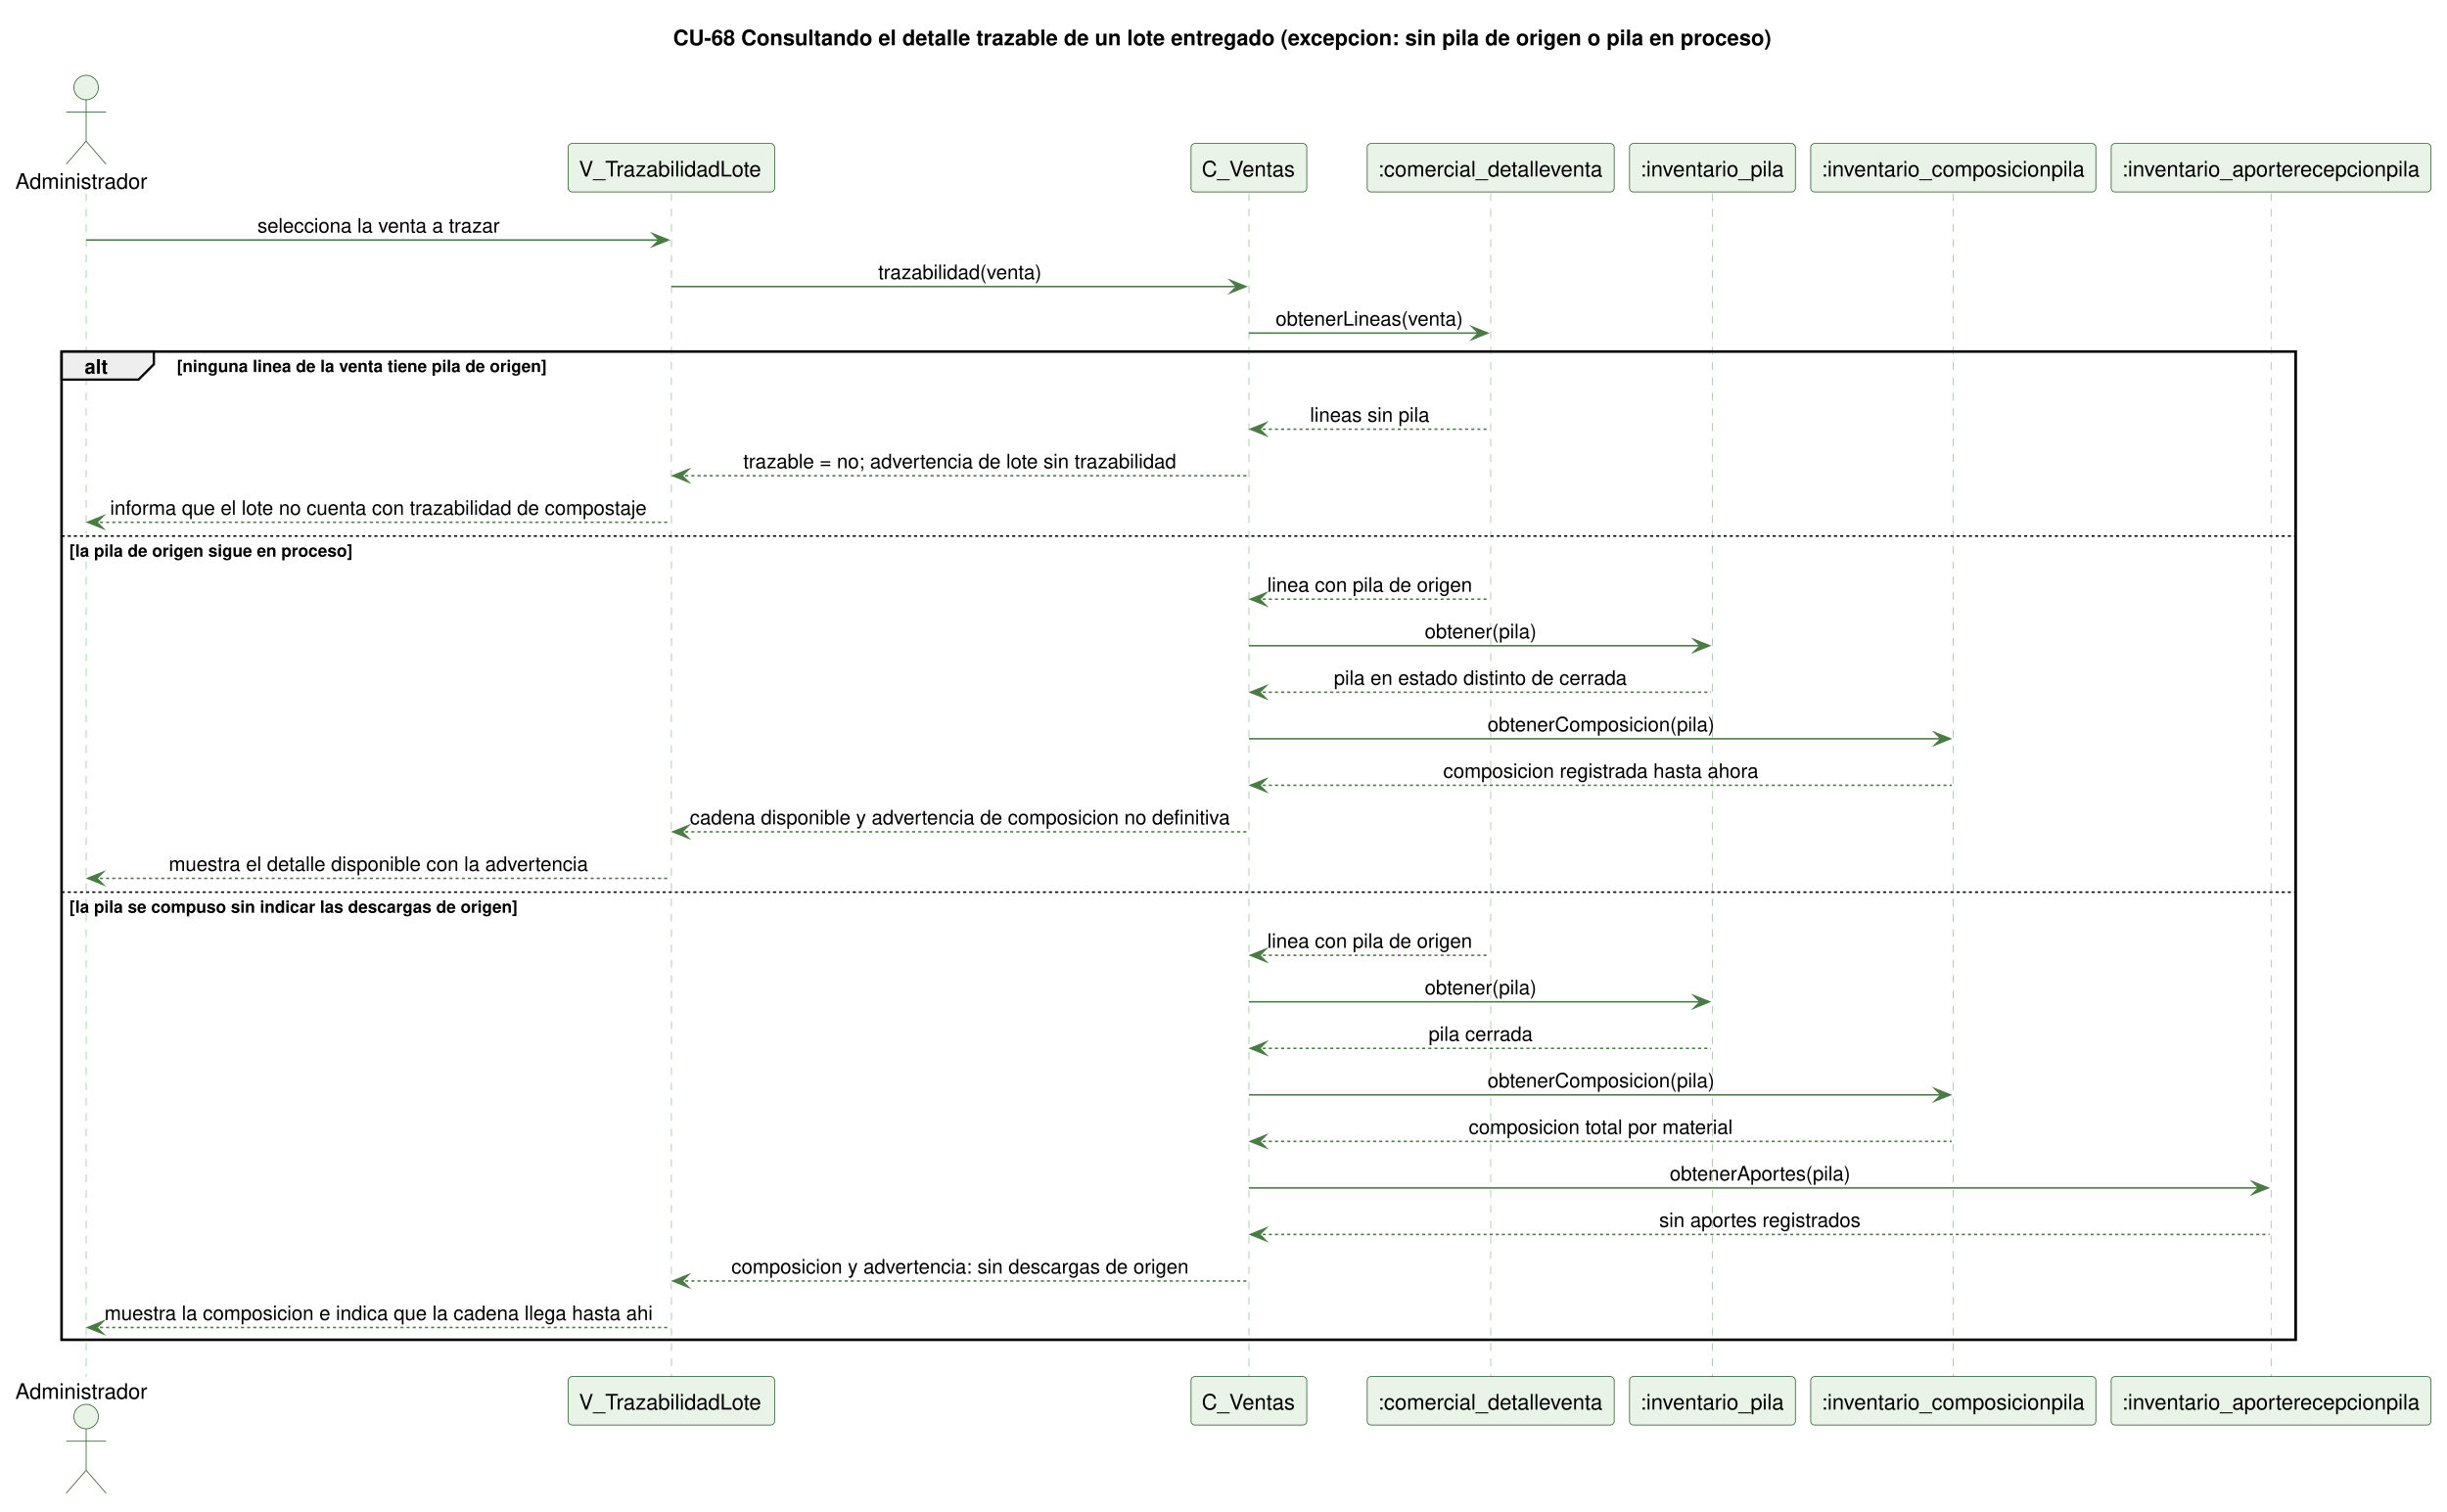
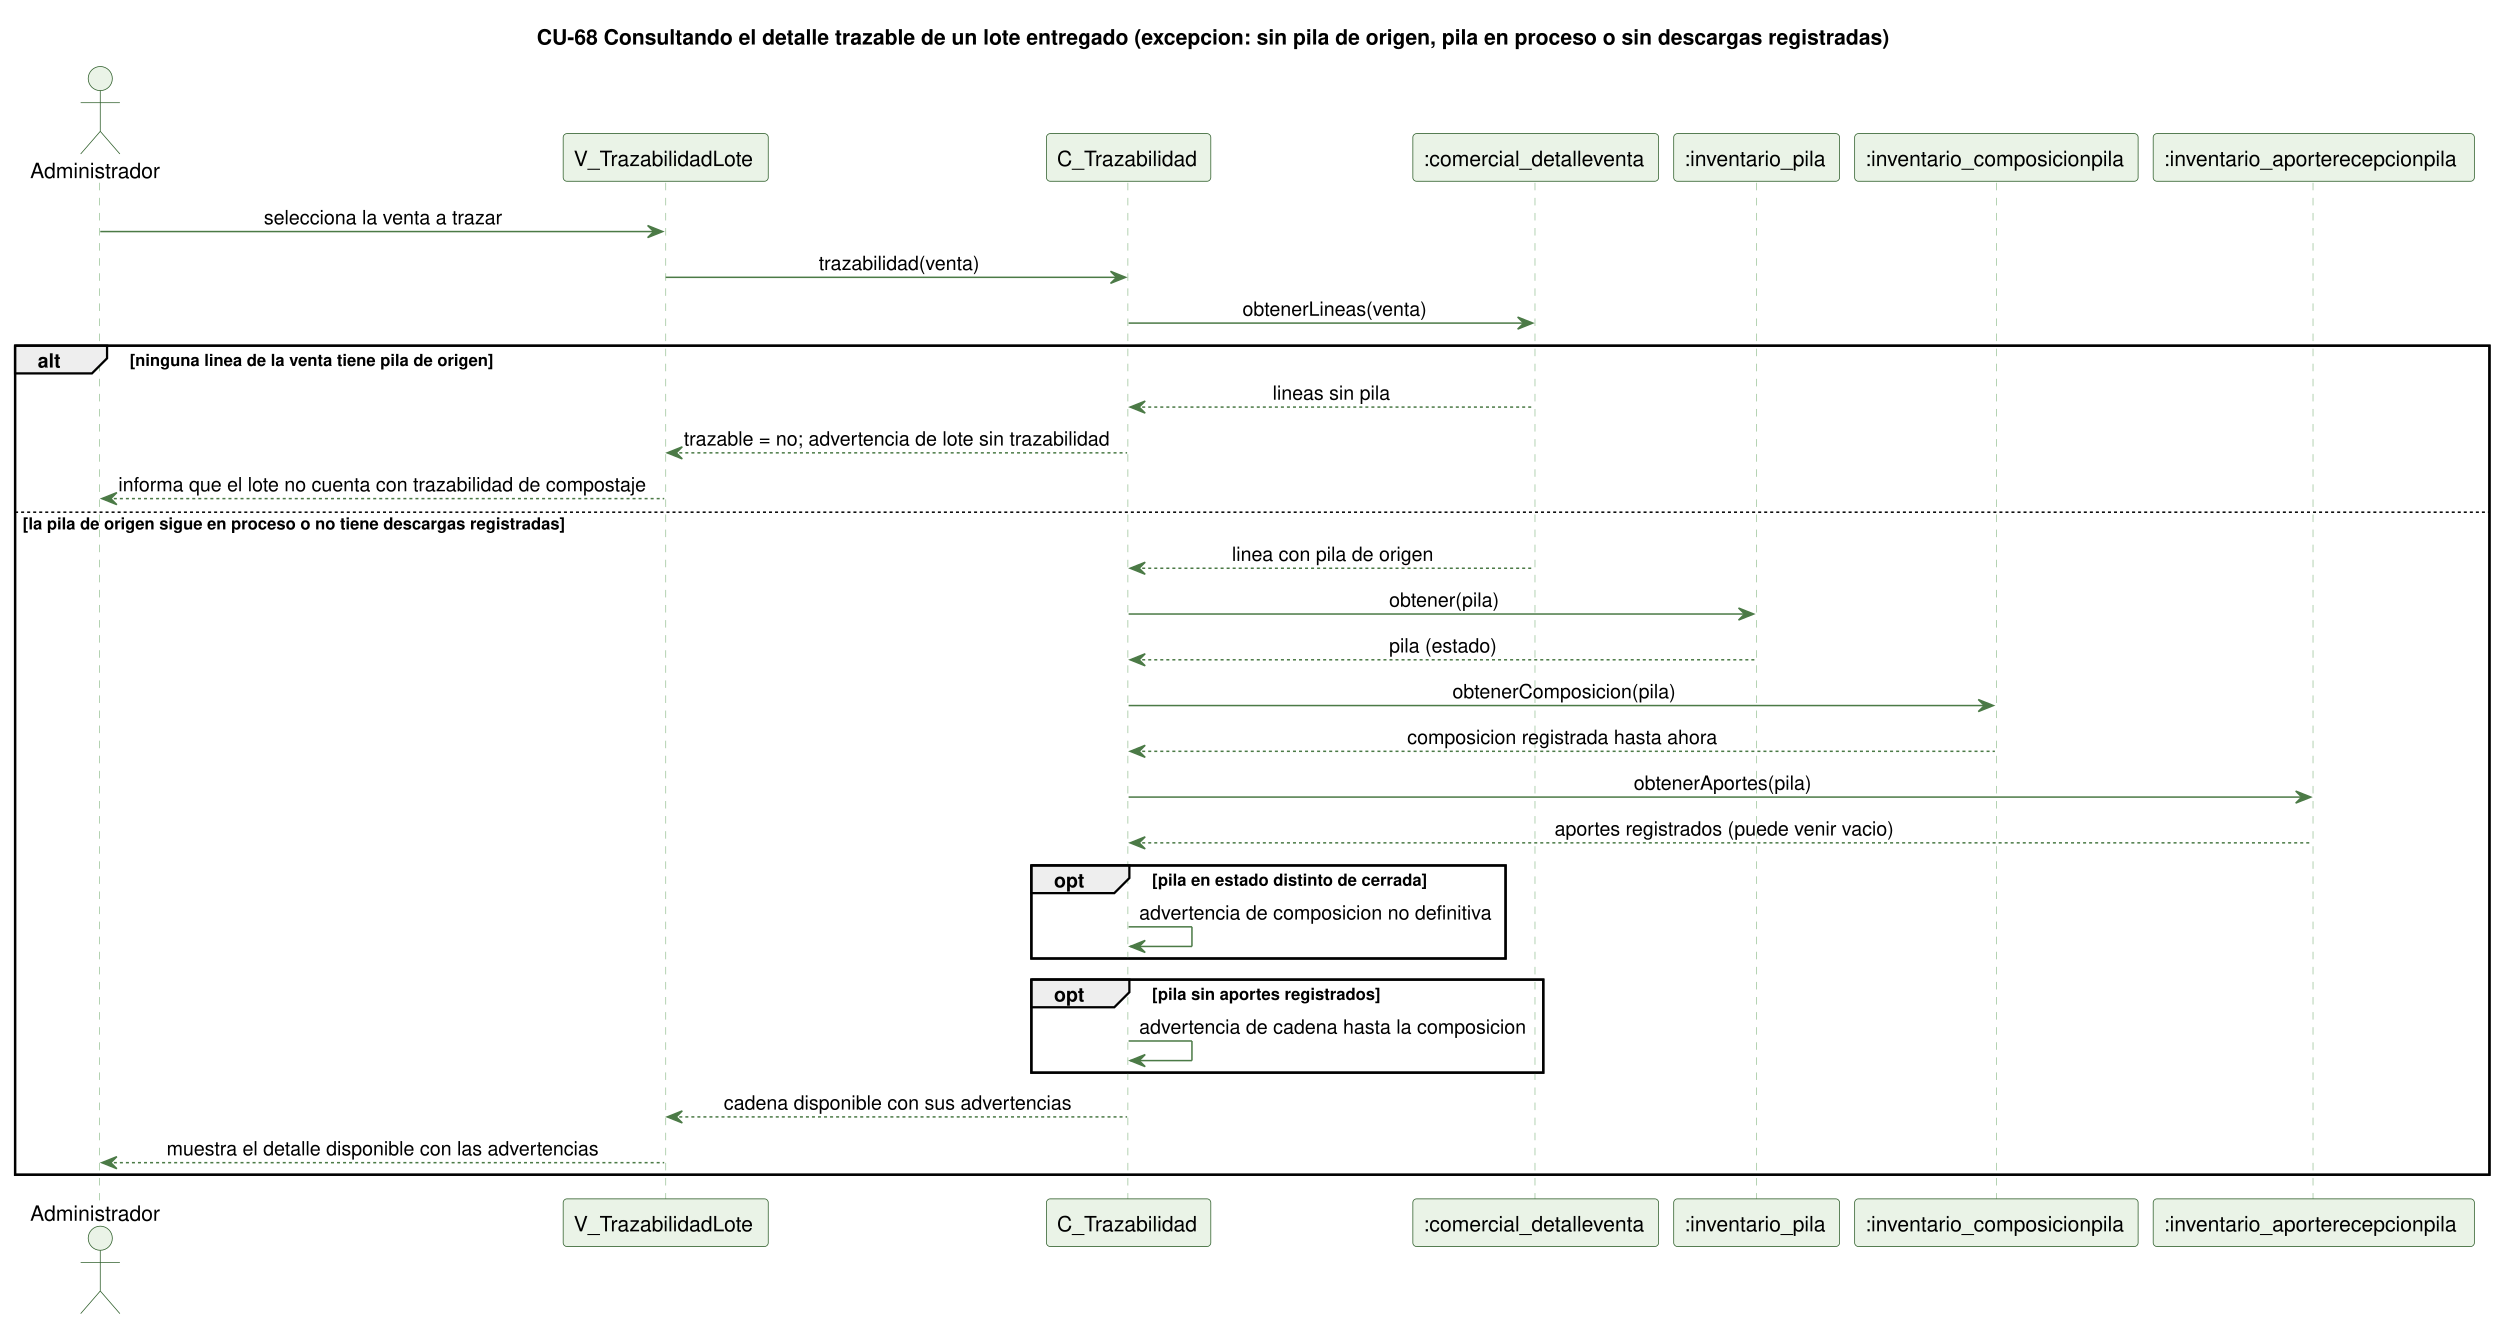
- <svg xmlns="http://www.w3.org/2000/svg" version="1.1" data-diagram-type="SEQUENCE" style="width:1596px;height:986px;background:#FFFFFF;" width="1596px" height="986px" viewBox="0 0 1596 986" zoomAndPan="magnify" preserveAspectRatio="none" contentStyleType="text/css">
+ <svg xmlns="http://www.w3.org/2000/svg" contentStyleType="text/css" height="878px" preserveAspectRatio="none" style="width:1658px;height:878px;background:#FFFFFF;" version="1.1" viewBox="0 0 1658 878" width="1658px" zoomAndPan="magnify">
  <defs />
-   <g font-family="sans-serif" lengthAdjust="spacing">
-     <g class="title" data-source-line="13">
-       <text x="439.045" y="29.533" fill="#000" font-size="14" textLength="716.461" font-weight="700" font-family="Helvetica">CU-68 Consultando el detalle trazable de un lote entregado (excepcion: sin pila de origen o pila en proceso)</text>
-     </g>
-     <rect x="40.183" y="229.273" width="1457.083" height="644.703" fill="none" style="stroke:#000;stroke-width:1.5;" />
-     <g>
-       <rect x="52.683" y="126.219" width="8" height="771.758" fill="#000" fill-opacity="0" />
-       <line x1="56.183" y1="126.219" x2="56.183" y2="897.977" style="stroke:#9CC49A;stroke-width:0.5;stroke-dasharray:5,5;" />
-     </g>
-     <g>
-       <rect x="434.405" y="126.219" width="8" height="771.758" fill="#000" fill-opacity="0" />
-       <line x1="437.905" y1="126.219" x2="437.905" y2="897.977" style="stroke:#9CC49A;stroke-width:0.5;stroke-dasharray:5,5;" />
-     </g>
-     <g>
-       <rect x="811.074" y="126.219" width="8" height="771.758" fill="#000" fill-opacity="0" />
-       <line x1="814.574" y1="126.219" x2="814.574" y2="897.977" style="stroke:#9CC49A;stroke-width:0.5;stroke-dasharray:5,5;" />
-     </g>
-     <g>
-       <rect x="968.781" y="126.219" width="8" height="771.758" fill="#000" fill-opacity="0" />
-       <line x1="972.281" y1="126.219" x2="972.281" y2="897.977" style="stroke:#9CC49A;stroke-width:0.5;stroke-dasharray:5,5;" />
-     </g>
-     <g>
-       <rect x="1113.408" y="126.219" width="8" height="771.758" fill="#000" fill-opacity="0" />
-       <line x1="1116.908" y1="126.219" x2="1116.908" y2="897.977" style="stroke:#9CC49A;stroke-width:0.5;stroke-dasharray:5,5;" />
-     </g>
-     <g>
-       <rect x="1270.487" y="126.219" width="8" height="771.758" fill="#000" fill-opacity="0" />
-       <line x1="1273.987" y1="126.219" x2="1273.987" y2="897.977" style="stroke:#9CC49A;stroke-width:0.5;stroke-dasharray:5,5;" />
-     </g>
-     <g>
-       <rect x="1477.765" y="126.219" width="8" height="771.758" fill="#000" fill-opacity="0" />
-       <line x1="1481.265" y1="126.219" x2="1481.265" y2="897.977" style="stroke:#9CC49A;stroke-width:0.5;stroke-dasharray:5,5;" />
-     </g>
-     <text x="10" y="123.143" fill="#000" font-size="14" textLength="86.365" font-family="Helvetica">Administrador</text>
-     <ellipse cx="56.183" cy="57.109" rx="8" ry="8" fill="#EAF3E7" style="stroke:#2E5E2A;stroke-width:0.5;" />
-     <path d="M56.183,65.109 L56.183,92.109 M43.183,73.109 L69.183,73.109 M56.183,92.109 L43.183,107.109 M56.183,92.109 L69.183,107.109" style="stroke:#2E5E2A;stroke-width:0.5;" fill="none" />
-     <rect x="370.588" y="93.609" width="134.634" height="31.609" fill="#EAF3E7" style="stroke:#2E5E2A;stroke-width:0.5;" rx="2.5" ry="2.5" />
-     <text x="377.588" y="115.143" fill="#000" font-size="14" textLength="120.634" font-family="Helvetica">V_TrazabilidadLote</text>
-     <rect x="776.833" y="93.609" width="75.482" height="31.609" fill="#EAF3E7" style="stroke:#2E5E2A;stroke-width:0.5;" rx="2.5" ry="2.5" />
-     <text x="783.833" y="115.143" fill="#000" font-size="14" textLength="61.482" font-family="Helvetica">C_Ventas</text>
-     <rect x="891.74" y="93.609" width="161.082" height="31.609" fill="#EAF3E7" style="stroke:#2E5E2A;stroke-width:0.5;" rx="2.5" ry="2.5" />
-     <text x="898.74" y="115.143" fill="#000" font-size="14" textLength="147.082" font-family="Helvetica">:comercial_detalleventa</text>
-     <rect x="1062.822" y="93.609" width="108.172" height="31.609" fill="#EAF3E7" style="stroke:#2E5E2A;stroke-width:0.5;" rx="2.5" ry="2.5" />
-     <text x="1069.822" y="115.143" fill="#000" font-size="14" textLength="94.172" font-family="Helvetica">:inventario_pila</text>
-     <rect x="1180.994" y="93.609" width="185.985" height="31.609" fill="#EAF3E7" style="stroke:#2E5E2A;stroke-width:0.5;" rx="2.5" ry="2.5" />
-     <text x="1187.994" y="115.143" fill="#000" font-size="14" textLength="171.985" font-family="Helvetica">:inventario_composicionpila</text>
-     <rect x="1376.979" y="93.609" width="208.571" height="31.609" fill="#EAF3E7" style="stroke:#2E5E2A;stroke-width:0.5;" rx="2.5" ry="2.5" />
-     <text x="1383.979" y="115.143" fill="#000" font-size="14" textLength="194.571" font-family="Helvetica">:inventario_aporterecepcionpila</text>
-     <text x="10" y="912.51" fill="#000" font-size="14" textLength="86.365" font-family="Helvetica">Administrador</text>
-     <ellipse cx="56.183" cy="924.086" rx="8" ry="8" fill="#EAF3E7" style="stroke:#2E5E2A;stroke-width:0.5;" />
-     <path d="M56.183,932.086 L56.183,959.086 M43.183,940.086 L69.183,940.086 M56.183,959.086 L43.183,974.086 M56.183,959.086 L69.183,974.086" style="stroke:#2E5E2A;stroke-width:0.5;" fill="none" />
-     <rect x="370.588" y="897.977" width="134.634" height="31.609" fill="#EAF3E7" style="stroke:#2E5E2A;stroke-width:0.5;" rx="2.5" ry="2.5" />
-     <text x="377.588" y="919.51" fill="#000" font-size="14" textLength="120.634" font-family="Helvetica">V_TrazabilidadLote</text>
-     <rect x="776.833" y="897.977" width="75.482" height="31.609" fill="#EAF3E7" style="stroke:#2E5E2A;stroke-width:0.5;" rx="2.5" ry="2.5" />
-     <text x="783.833" y="919.51" fill="#000" font-size="14" textLength="61.482" font-family="Helvetica">C_Ventas</text>
-     <rect x="891.74" y="897.977" width="161.082" height="31.609" fill="#EAF3E7" style="stroke:#2E5E2A;stroke-width:0.5;" rx="2.5" ry="2.5" />
-     <text x="898.74" y="919.51" fill="#000" font-size="14" textLength="147.082" font-family="Helvetica">:comercial_detalleventa</text>
-     <rect x="1062.822" y="897.977" width="108.172" height="31.609" fill="#EAF3E7" style="stroke:#2E5E2A;stroke-width:0.5;" rx="2.5" ry="2.5" />
-     <text x="1069.822" y="919.51" fill="#000" font-size="14" textLength="94.172" font-family="Helvetica">:inventario_pila</text>
-     <rect x="1180.994" y="897.977" width="185.985" height="31.609" fill="#EAF3E7" style="stroke:#2E5E2A;stroke-width:0.5;" rx="2.5" ry="2.5" />
-     <text x="1187.994" y="919.51" fill="#000" font-size="14" textLength="171.985" font-family="Helvetica">:inventario_composicionpila</text>
-     <rect x="1376.979" y="897.977" width="208.571" height="31.609" fill="#EAF3E7" style="stroke:#2E5E2A;stroke-width:0.5;" rx="2.5" ry="2.5" />
-     <text x="1383.979" y="919.51" fill="#000" font-size="14" textLength="194.571" font-family="Helvetica">:inventario_aporterecepcionpila</text>
-     <polygon points="425.905,152.57,435.905,156.57,425.905,160.57,429.905,156.57" fill="#4B7A46" style="stroke:#4B7A46;stroke-width:1;stroke-linejoin:miter;stroke-miterlimit:10;" />
-     <line x1="56.183" y1="156.57" x2="431.905" y2="156.57" style="stroke:#4B7A46;stroke-width:1;" />
-     <text x="167.917" y="151.714" fill="#000" font-size="13" textLength="158.253" font-family="Helvetica">selecciona la venta a trazar</text>
-     <polygon points="802.574,182.922,812.574,186.922,802.574,190.922,806.574,186.922" fill="#4B7A46" style="stroke:#4B7A46;stroke-width:1;stroke-linejoin:miter;stroke-miterlimit:10;" />
-     <line x1="437.905" y1="186.922" x2="808.574" y2="186.922" style="stroke:#4B7A46;stroke-width:1;" />
-     <text x="572.767" y="182.065" fill="#000" font-size="13" textLength="106.945" font-family="Helvetica">trazabilidad(venta)</text>
-     <polygon points="960.281,213.273,970.281,217.273,960.281,221.273,964.281,217.273" fill="#4B7A46" style="stroke:#4B7A46;stroke-width:1;stroke-linejoin:miter;stroke-miterlimit:10;" />
-     <line x1="814.574" y1="217.273" x2="966.281" y2="217.273" style="stroke:#4B7A46;stroke-width:1;" />
-     <text x="831.998" y="212.417" fill="#000" font-size="13" textLength="122.859" font-family="Helvetica">obtenerLineas(venta)</text>
-     <path d="M40.183,229.273 L100.354,229.273 L100.354,237.625 L90.354,247.625 L40.183,247.625 L40.183,229.273" style="stroke:#000;stroke-width:1.5;" fill="#EEE" />
-     <rect x="40.183" y="229.273" width="1457.083" height="644.703" fill="none" style="stroke:#000;stroke-width:1.5;" />
-     <text x="55.183" y="243.769" fill="#000" font-size="13" textLength="15.171" font-weight="700" font-family="Helvetica">alt</text>
-     <text x="115.354" y="242.692" fill="#000" font-size="11" textLength="241.431" font-weight="700" font-family="Helvetica">[ninguna linea de la venta tiene pila de origen]</text>
-     <polygon points="825.574,275.977,815.574,279.977,825.574,283.977,821.574,279.977" fill="#4B7A46" style="stroke:#4B7A46;stroke-width:1;stroke-linejoin:miter;stroke-miterlimit:10;" />
-     <line x1="819.574" y1="279.977" x2="971.281" y2="279.977" style="stroke:#4B7A46;stroke-width:1;stroke-dasharray:2,2;" />
-     <text x="854.406" y="275.12" fill="#000" font-size="13" textLength="78.044" font-family="Helvetica">lineas sin pila</text>
-     <polygon points="448.905,306.328,438.905,310.328,448.905,314.328,444.905,310.328" fill="#4B7A46" style="stroke:#4B7A46;stroke-width:1;stroke-linejoin:miter;stroke-miterlimit:10;" />
-     <line x1="442.905" y1="310.328" x2="813.574" y2="310.328" style="stroke:#4B7A46;stroke-width:1;stroke-dasharray:2,2;" />
-     <text x="484.776" y="305.472" fill="#000" font-size="13" textLength="282.928" font-family="Helvetica">trazable = no; advertencia de lote sin trazabilidad</text>
-     <polygon points="67.183,336.68,57.183,340.68,67.183,344.68,63.183,340.68" fill="#4B7A46" style="stroke:#4B7A46;stroke-width:1;stroke-linejoin:miter;stroke-miterlimit:10;" />
-     <line x1="61.183" y1="340.68" x2="436.905" y2="340.68" style="stroke:#4B7A46;stroke-width:1;stroke-dasharray:2,2;" />
-     <text x="71.794" y="335.823" fill="#000" font-size="13" textLength="350.499" font-family="Helvetica">informa que el lote no cuenta con trazabilidad de compostaje</text>
-     <line x1="40.183" y1="349.68" x2="1497.265" y2="349.68" style="stroke:#000;stroke-width:1;stroke-dasharray:2,2;" />
-     <text x="45.183" y="363.099" fill="#000" font-size="11" textLength="184.594" font-weight="700" font-family="Helvetica">[la pila de origen sigue en proceso]</text>
-     <polygon points="825.574,386.867,815.574,390.867,825.574,394.867,821.574,390.867" fill="#4B7A46" style="stroke:#4B7A46;stroke-width:1;stroke-linejoin:miter;stroke-miterlimit:10;" />
-     <line x1="819.574" y1="390.867" x2="971.281" y2="390.867" style="stroke:#4B7A46;stroke-width:1;stroke-dasharray:2,2;" />
-     <text x="826.574" y="386.011" fill="#000" font-size="13" textLength="133.707" font-family="Helvetica">linea con pila de origen</text>
-     <polygon points="1104.908,417.219,1114.908,421.219,1104.908,425.219,1108.908,421.219" fill="#4B7A46" style="stroke:#4B7A46;stroke-width:1;stroke-linejoin:miter;stroke-miterlimit:10;" />
-     <line x1="814.574" y1="421.219" x2="1110.908" y2="421.219" style="stroke:#4B7A46;stroke-width:1;" />
-     <text x="929.249" y="416.362" fill="#000" font-size="13" textLength="72.985" font-family="Helvetica">obtener(pila)</text>
-     <polygon points="825.574,447.57,815.574,451.57,825.574,455.57,821.574,451.57" fill="#4B7A46" style="stroke:#4B7A46;stroke-width:1;stroke-linejoin:miter;stroke-miterlimit:10;" />
-     <line x1="819.574" y1="451.57" x2="1115.908" y2="451.57" style="stroke:#4B7A46;stroke-width:1;stroke-dasharray:2,2;" />
-     <text x="869.984" y="446.714" fill="#000" font-size="13" textLength="191.515" font-family="Helvetica">pila en estado distinto de cerrada</text>
-     <polygon points="1261.987,477.922,1271.987,481.922,1261.987,485.922,1265.987,481.922" fill="#4B7A46" style="stroke:#4B7A46;stroke-width:1;stroke-linejoin:miter;stroke-miterlimit:10;" />
-     <line x1="814.574" y1="481.922" x2="1267.987" y2="481.922" style="stroke:#4B7A46;stroke-width:1;" />
-     <text x="970.216" y="477.065" fill="#000" font-size="13" textLength="148.129" font-family="Helvetica">obtenerComposicion(pila)</text>
-     <polygon points="825.574,508.273,815.574,512.273,825.574,516.273,821.574,512.273" fill="#4B7A46" style="stroke:#4B7A46;stroke-width:1;stroke-linejoin:miter;stroke-miterlimit:10;" />
-     <line x1="819.574" y1="512.273" x2="1272.987" y2="512.273" style="stroke:#4B7A46;stroke-width:1;stroke-dasharray:2,2;" />
-     <text x="941.306" y="507.417" fill="#000" font-size="13" textLength="205.95" font-family="Helvetica">composicion registrada hasta ahora</text>
-     <polygon points="448.905,538.625,438.905,542.625,448.905,546.625,444.905,542.625" fill="#4B7A46" style="stroke:#4B7A46;stroke-width:1;stroke-linejoin:miter;stroke-miterlimit:10;" />
-     <line x1="442.905" y1="542.625" x2="813.574" y2="542.625" style="stroke:#4B7A46;stroke-width:1;stroke-dasharray:2,2;" />
-     <text x="449.905" y="537.769" fill="#000" font-size="13" textLength="352.669" font-family="Helvetica">cadena disponible y advertencia de composicion no definitiva</text>
-     <polygon points="67.183,568.977,57.183,572.977,67.183,576.977,63.183,572.977" fill="#4B7A46" style="stroke:#4B7A46;stroke-width:1;stroke-linejoin:miter;stroke-miterlimit:10;" />
-     <line x1="61.183" y1="572.977" x2="436.905" y2="572.977" style="stroke:#4B7A46;stroke-width:1;stroke-dasharray:2,2;" />
-     <text x="110.099" y="568.12" fill="#000" font-size="13" textLength="273.889" font-family="Helvetica">muestra el detalle disponible con la advertencia</text>
-     <line x1="40.183" y1="581.977" x2="1497.265" y2="581.977" style="stroke:#000;stroke-width:1;stroke-dasharray:2,2;" />
-     <text x="45.183" y="595.396" fill="#000" font-size="11" textLength="292.209" font-weight="700" font-family="Helvetica">[la pila se compuso sin indicar las descargas de origen]</text>
-     <polygon points="825.574,619.164,815.574,623.164,825.574,627.164,821.574,623.164" fill="#4B7A46" style="stroke:#4B7A46;stroke-width:1;stroke-linejoin:miter;stroke-miterlimit:10;" />
-     <line x1="819.574" y1="623.164" x2="971.281" y2="623.164" style="stroke:#4B7A46;stroke-width:1;stroke-dasharray:2,2;" />
-     <text x="826.574" y="618.308" fill="#000" font-size="13" textLength="133.707" font-family="Helvetica">linea con pila de origen</text>
-     <polygon points="1104.908,649.516,1114.908,653.516,1104.908,657.516,1108.908,653.516" fill="#4B7A46" style="stroke:#4B7A46;stroke-width:1;stroke-linejoin:miter;stroke-miterlimit:10;" />
-     <line x1="814.574" y1="653.516" x2="1110.908" y2="653.516" style="stroke:#4B7A46;stroke-width:1;" />
-     <text x="929.249" y="648.659" fill="#000" font-size="13" textLength="72.985" font-family="Helvetica">obtener(pila)</text>
-     <polygon points="825.574,679.867,815.574,683.867,825.574,687.867,821.574,683.867" fill="#4B7A46" style="stroke:#4B7A46;stroke-width:1;stroke-linejoin:miter;stroke-miterlimit:10;" />
-     <line x1="819.574" y1="683.867" x2="1115.908" y2="683.867" style="stroke:#4B7A46;stroke-width:1;stroke-dasharray:2,2;" />
-     <text x="931.778" y="679.011" fill="#000" font-size="13" textLength="67.926" font-family="Helvetica">pila cerrada</text>
-     <polygon points="1261.987,710.219,1271.987,714.219,1261.987,718.219,1265.987,714.219" fill="#4B7A46" style="stroke:#4B7A46;stroke-width:1;stroke-linejoin:miter;stroke-miterlimit:10;" />
-     <line x1="814.574" y1="714.219" x2="1267.987" y2="714.219" style="stroke:#4B7A46;stroke-width:1;" />
-     <text x="970.216" y="709.362" fill="#000" font-size="13" textLength="148.129" font-family="Helvetica">obtenerComposicion(pila)</text>
-     <polygon points="825.574,740.57,815.574,744.57,825.574,748.57,821.574,744.57" fill="#4B7A46" style="stroke:#4B7A46;stroke-width:1;stroke-linejoin:miter;stroke-miterlimit:10;" />
-     <line x1="819.574" y1="744.57" x2="1272.987" y2="744.57" style="stroke:#4B7A46;stroke-width:1;stroke-dasharray:2,2;" />
-     <text x="957.937" y="739.714" fill="#000" font-size="13" textLength="172.688" font-family="Helvetica">composicion total por material</text>
-     <polygon points="1469.265,770.922,1479.265,774.922,1469.265,778.922,1473.265,774.922" fill="#4B7A46" style="stroke:#4B7A46;stroke-width:1;stroke-linejoin:miter;stroke-miterlimit:10;" />
-     <line x1="814.574" y1="774.922" x2="1475.265" y2="774.922" style="stroke:#4B7A46;stroke-width:1;" />
-     <text x="1089.026" y="770.065" fill="#000" font-size="13" textLength="117.787" font-family="Helvetica">obtenerAportes(pila)</text>
-     <polygon points="825.574,801.273,815.574,805.273,825.574,809.273,821.574,805.273" fill="#4B7A46" style="stroke:#4B7A46;stroke-width:1;stroke-linejoin:miter;stroke-miterlimit:10;" />
-     <line x1="819.574" y1="805.273" x2="1480.265" y2="805.273" style="stroke:#4B7A46;stroke-width:1;stroke-dasharray:2,2;" />
-     <text x="1082.164" y="800.417" fill="#000" font-size="13" textLength="131.511" font-family="Helvetica">sin aportes registrados</text>
-     <polygon points="448.905,831.625,438.905,835.625,448.905,839.625,444.905,835.625" fill="#4B7A46" style="stroke:#4B7A46;stroke-width:1;stroke-linejoin:miter;stroke-miterlimit:10;" />
-     <line x1="442.905" y1="835.625" x2="813.574" y2="835.625" style="stroke:#4B7A46;stroke-width:1;stroke-dasharray:2,2;" />
-     <text x="477.019" y="830.769" fill="#000" font-size="13" textLength="298.441" font-family="Helvetica">composicion y advertencia: sin descargas de origen</text>
-     <polygon points="67.183,861.977,57.183,865.977,67.183,869.977,63.183,865.977" fill="#4B7A46" style="stroke:#4B7A46;stroke-width:1;stroke-linejoin:miter;stroke-miterlimit:10;" />
-     <line x1="61.183" y1="865.977" x2="436.905" y2="865.977" style="stroke:#4B7A46;stroke-width:1;stroke-dasharray:2,2;" />
-     <text x="68.183" y="861.12" fill="#000" font-size="13" textLength="357.722" font-family="Helvetica">muestra la composicion e indica que la cadena llega hasta ahi</text>
+   <g>
+     <text fill="#000000" font-family="Helvetica" font-size="14" font-weight="bold" lengthAdjust="spacing" textLength="948" x="356" y="29.533">CU-68 Consultando el detalle trazable de un lote entregado (excepcion: sin pila de origen, pila en proceso o sin descargas registradas)</text>
+     <rect fill="none" height="549.812" style="stroke:#000000;stroke-width:1.5;" width="1641" x="10" y="229.273" />
+     <rect fill="none" height="61.703" style="stroke:#000000;stroke-width:1.5;" width="314.5" x="684" y="573.977" />
+     <rect fill="none" height="61.703" style="stroke:#000000;stroke-width:1.5;" width="339.5" x="684" y="649.68" />
+     <line style="stroke:#9CC49A;stroke-width:0.5;stroke-dasharray:5.0,5.0;" x1="66" x2="66" y1="121.219" y2="796.086" />
+     <line style="stroke:#9CC49A;stroke-width:0.5;stroke-dasharray:5.0,5.0;" x1="441.5" x2="441.5" y1="121.219" y2="796.086" />
+     <line style="stroke:#9CC49A;stroke-width:0.5;stroke-dasharray:5.0,5.0;" x1="748" x2="748" y1="121.219" y2="796.086" />
+     <line style="stroke:#9CC49A;stroke-width:0.5;stroke-dasharray:5.0,5.0;" x1="1018" x2="1018" y1="121.219" y2="796.086" />
+     <line style="stroke:#9CC49A;stroke-width:0.5;stroke-dasharray:5.0,5.0;" x1="1165" x2="1165" y1="121.219" y2="796.086" />
+     <line style="stroke:#9CC49A;stroke-width:0.5;stroke-dasharray:5.0,5.0;" x1="1324" x2="1324" y1="121.219" y2="796.086" />
+     <line style="stroke:#9CC49A;stroke-width:0.5;stroke-dasharray:5.0,5.0;" x1="1534" x2="1534" y1="121.219" y2="796.086" />
+     <text fill="#000000" font-family="Helvetica" font-size="14" lengthAdjust="spacing" textLength="87" x="20" y="118.143">Administrador</text>
+     <ellipse cx="66.5" cy="52.109" fill="#EAF3E7" rx="8" ry="8" style="stroke:#2E5E2A;stroke-width:0.5;" />
+     <path d="M66.5,60.109 L66.5,87.109 M53.5,68.109 L79.5,68.109 M66.5,87.109 L53.5,102.109 M66.5,87.109 L79.5,102.109 " fill="none" style="stroke:#2E5E2A;stroke-width:0.5;" />
+     <text fill="#000000" font-family="Helvetica" font-size="14" lengthAdjust="spacing" textLength="87" x="20" y="809.619">Administrador</text>
+     <ellipse cx="66.5" cy="821.195" fill="#EAF3E7" rx="8" ry="8" style="stroke:#2E5E2A;stroke-width:0.5;" />
+     <path d="M66.5,829.195 L66.5,856.195 M53.5,837.195 L79.5,837.195 M66.5,856.195 L53.5,871.195 M66.5,856.195 L79.5,871.195 " fill="none" style="stroke:#2E5E2A;stroke-width:0.5;" />
+     <rect fill="#EAF3E7" height="31.609" rx="2.5" ry="2.5" style="stroke:#2E5E2A;stroke-width:0.5;" width="136" x="373.5" y="88.609" />
+     <text fill="#000000" font-family="Helvetica" font-size="14" lengthAdjust="spacing" textLength="122" x="380.5" y="110.143">V_TrazabilidadLote</text>
+     <rect fill="#EAF3E7" height="31.609" rx="2.5" ry="2.5" style="stroke:#2E5E2A;stroke-width:0.5;" width="136" x="373.5" y="795.086" />
+     <text fill="#000000" font-family="Helvetica" font-size="14" lengthAdjust="spacing" textLength="122" x="380.5" y="816.619">V_TrazabilidadLote</text>
+     <rect fill="#EAF3E7" height="31.609" rx="2.5" ry="2.5" style="stroke:#2E5E2A;stroke-width:0.5;" width="109" x="694" y="88.609" />
+     <text fill="#000000" font-family="Helvetica" font-size="14" lengthAdjust="spacing" textLength="95" x="701" y="110.143">C_Trazabilidad</text>
+     <rect fill="#EAF3E7" height="31.609" rx="2.5" ry="2.5" style="stroke:#2E5E2A;stroke-width:0.5;" width="109" x="694" y="795.086" />
+     <text fill="#000000" font-family="Helvetica" font-size="14" lengthAdjust="spacing" textLength="95" x="701" y="816.619">C_Trazabilidad</text>
+     <rect fill="#EAF3E7" height="31.609" rx="2.5" ry="2.5" style="stroke:#2E5E2A;stroke-width:0.5;" width="163" x="937" y="88.609" />
+     <text fill="#000000" font-family="Helvetica" font-size="14" lengthAdjust="spacing" textLength="149" x="944" y="110.143">:comercial_detalleventa</text>
+     <rect fill="#EAF3E7" height="31.609" rx="2.5" ry="2.5" style="stroke:#2E5E2A;stroke-width:0.5;" width="163" x="937" y="795.086" />
+     <text fill="#000000" font-family="Helvetica" font-size="14" lengthAdjust="spacing" textLength="149" x="944" y="816.619">:comercial_detalleventa</text>
+     <rect fill="#EAF3E7" height="31.609" rx="2.5" ry="2.5" style="stroke:#2E5E2A;stroke-width:0.5;" width="110" x="1110" y="88.609" />
+     <text fill="#000000" font-family="Helvetica" font-size="14" lengthAdjust="spacing" textLength="96" x="1117" y="110.143">:inventario_pila</text>
+     <rect fill="#EAF3E7" height="31.609" rx="2.5" ry="2.5" style="stroke:#2E5E2A;stroke-width:0.5;" width="110" x="1110" y="795.086" />
+     <text fill="#000000" font-family="Helvetica" font-size="14" lengthAdjust="spacing" textLength="96" x="1117" y="816.619">:inventario_pila</text>
+     <rect fill="#EAF3E7" height="31.609" rx="2.5" ry="2.5" style="stroke:#2E5E2A;stroke-width:0.5;" width="188" x="1230" y="88.609" />
+     <text fill="#000000" font-family="Helvetica" font-size="14" lengthAdjust="spacing" textLength="174" x="1237" y="110.143">:inventario_composicionpila</text>
+     <rect fill="#EAF3E7" height="31.609" rx="2.5" ry="2.5" style="stroke:#2E5E2A;stroke-width:0.5;" width="188" x="1230" y="795.086" />
+     <text fill="#000000" font-family="Helvetica" font-size="14" lengthAdjust="spacing" textLength="174" x="1237" y="816.619">:inventario_composicionpila</text>
+     <rect fill="#EAF3E7" height="31.609" rx="2.5" ry="2.5" style="stroke:#2E5E2A;stroke-width:0.5;" width="213" x="1428" y="88.609" />
+     <text fill="#000000" font-family="Helvetica" font-size="14" lengthAdjust="spacing" textLength="199" x="1435" y="110.143">:inventario_aporterecepcionpila</text>
+     <rect fill="#EAF3E7" height="31.609" rx="2.5" ry="2.5" style="stroke:#2E5E2A;stroke-width:0.5;" width="213" x="1428" y="795.086" />
+     <text fill="#000000" font-family="Helvetica" font-size="14" lengthAdjust="spacing" textLength="199" x="1435" y="816.619">:inventario_aporterecepcionpila</text>
+     <polygon fill="#4B7A46" points="429.5,149.57,439.5,153.57,429.5,157.57,433.5,153.57" style="stroke:#4B7A46;stroke-width:1.0;" />
+     <line style="stroke:#4B7A46;stroke-width:1.0;" x1="66.5" x2="435.5" y1="153.57" y2="153.57" />
+     <text fill="#000000" font-family="Helvetica" font-size="13" lengthAdjust="spacing" textLength="158" x="175" y="148.714">selecciona la venta a trazar</text>
+     <polygon fill="#4B7A46" points="736.5,179.922,746.5,183.922,736.5,187.922,740.5,183.922" style="stroke:#4B7A46;stroke-width:1.0;" />
+     <line style="stroke:#4B7A46;stroke-width:1.0;" x1="441.5" x2="742.5" y1="183.922" y2="183.922" />
+     <text fill="#000000" font-family="Helvetica" font-size="13" lengthAdjust="spacing" textLength="104" x="543" y="179.065">trazabilidad(venta)</text>
+     <polygon fill="#4B7A46" points="1006.5,210.273,1016.5,214.273,1006.5,218.273,1010.5,214.273" style="stroke:#4B7A46;stroke-width:1.0;" />
+     <line style="stroke:#4B7A46;stroke-width:1.0;" x1="748.5" x2="1012.5" y1="214.273" y2="214.273" />
+     <text fill="#000000" font-family="Helvetica" font-size="13" lengthAdjust="spacing" textLength="119" x="824" y="209.417">obtenerLineas(venta)</text>
+     <path d="M10,229.273 L71,229.273 L71,237.625 L61,247.625 L10,247.625 L10,229.273 " fill="#EEEEEE" style="stroke:#000000;stroke-width:1.5;" />
+     <rect fill="none" height="549.812" style="stroke:#000000;stroke-width:1.5;" width="1641" x="10" y="229.273" />
+     <text fill="#000000" font-family="Helvetica" font-size="13" font-weight="bold" lengthAdjust="spacing" textLength="16" x="25" y="243.769">alt</text>
+     <text fill="#000000" font-family="Helvetica" font-size="11" font-weight="bold" lengthAdjust="spacing" textLength="252" x="86" y="242.692">[ninguna linea de la venta tiene pila de origen]</text>
+     <polygon fill="#4B7A46" points="759.5,265.977,749.5,269.977,759.5,273.977,755.5,269.977" style="stroke:#4B7A46;stroke-width:1.0;" />
+     <line style="stroke:#4B7A46;stroke-width:1.0;stroke-dasharray:2.0,2.0;" x1="753.5" x2="1017.5" y1="269.977" y2="269.977" />
+     <text fill="#000000" font-family="Helvetica" font-size="13" lengthAdjust="spacing" textLength="79" x="844" y="265.12">lineas sin pila</text>
+     <polygon fill="#4B7A46" points="452.5,296.328,442.5,300.328,452.5,304.328,448.5,300.328" style="stroke:#4B7A46;stroke-width:1.0;" />
+     <line style="stroke:#4B7A46;stroke-width:1.0;stroke-dasharray:2.0,2.0;" x1="446.5" x2="747.5" y1="300.328" y2="300.328" />
+     <text fill="#000000" font-family="Helvetica" font-size="13" lengthAdjust="spacing" textLength="283" x="453.5" y="295.472">trazable = no; advertencia de lote sin trazabilidad</text>
+     <polygon fill="#4B7A46" points="77.5,326.68,67.5,330.68,77.5,334.68,73.5,330.68" style="stroke:#4B7A46;stroke-width:1.0;" />
+     <line style="stroke:#4B7A46;stroke-width:1.0;stroke-dasharray:2.0,2.0;" x1="71.5" x2="440.5" y1="330.68" y2="330.68" />
+     <text fill="#000000" font-family="Helvetica" font-size="13" lengthAdjust="spacing" textLength="351" x="78.5" y="325.823">informa que el lote no cuenta con trazabilidad de compostaje</text>
+     <line style="stroke:#000000;stroke-width:1.0;stroke-dasharray:2.0,2.0;" x1="10" x2="1651" y1="339.68" y2="339.68" />
+     <text fill="#000000" font-family="Helvetica" font-size="11" font-weight="bold" lengthAdjust="spacing" textLength="381" x="15" y="351.099">[la pila de origen sigue en proceso o no tiene descargas registradas]</text>
+     <polygon fill="#4B7A46" points="759.5,372.867,749.5,376.867,759.5,380.867,755.5,376.867" style="stroke:#4B7A46;stroke-width:1.0;" />
+     <line style="stroke:#4B7A46;stroke-width:1.0;stroke-dasharray:2.0,2.0;" x1="753.5" x2="1017.5" y1="376.867" y2="376.867" />
+     <text fill="#000000" font-family="Helvetica" font-size="13" lengthAdjust="spacing" textLength="133" x="817" y="372.011">linea con pila de origen</text>
+     <polygon fill="#4B7A46" points="1153,403.219,1163,407.219,1153,411.219,1157,407.219" style="stroke:#4B7A46;stroke-width:1.0;" />
+     <line style="stroke:#4B7A46;stroke-width:1.0;" x1="748.5" x2="1159" y1="407.219" y2="407.219" />
+     <text fill="#000000" font-family="Helvetica" font-size="13" lengthAdjust="spacing" textLength="71" x="921.25" y="402.362">obtener(pila)</text>
+     <polygon fill="#4B7A46" points="759.5,433.57,749.5,437.57,759.5,441.57,755.5,437.57" style="stroke:#4B7A46;stroke-width:1.0;" />
+     <line style="stroke:#4B7A46;stroke-width:1.0;stroke-dasharray:2.0,2.0;" x1="753.5" x2="1164" y1="437.57" y2="437.57" />
+     <text fill="#000000" font-family="Helvetica" font-size="13" lengthAdjust="spacing" textLength="71" x="921.25" y="432.714">pila (estado)</text>
+     <polygon fill="#4B7A46" points="1312,463.922,1322,467.922,1312,471.922,1316,467.922" style="stroke:#4B7A46;stroke-width:1.0;" />
+     <line style="stroke:#4B7A46;stroke-width:1.0;" x1="748.5" x2="1318" y1="467.922" y2="467.922" />
+     <text fill="#000000" font-family="Helvetica" font-size="13" lengthAdjust="spacing" textLength="146" x="963.25" y="463.065">obtenerComposicion(pila)</text>
+     <polygon fill="#4B7A46" points="759.5,494.273,749.5,498.273,759.5,502.273,755.5,498.273" style="stroke:#4B7A46;stroke-width:1.0;" />
+     <line style="stroke:#4B7A46;stroke-width:1.0;stroke-dasharray:2.0,2.0;" x1="753.5" x2="1323" y1="498.273" y2="498.273" />
+     <text fill="#000000" font-family="Helvetica" font-size="13" lengthAdjust="spacing" textLength="206" x="933.25" y="493.417">composicion registrada hasta ahora</text>
+     <polygon fill="#4B7A46" points="1522.5,524.625,1532.5,528.625,1522.5,532.625,1526.5,528.625" style="stroke:#4B7A46;stroke-width:1.0;" />
+     <line style="stroke:#4B7A46;stroke-width:1.0;" x1="748.5" x2="1528.5" y1="528.625" y2="528.625" />
+     <text fill="#000000" font-family="Helvetica" font-size="13" lengthAdjust="spacing" textLength="116" x="1083.5" y="523.769">obtenerAportes(pila)</text>
+     <polygon fill="#4B7A46" points="759.5,554.977,749.5,558.977,759.5,562.977,755.5,558.977" style="stroke:#4B7A46;stroke-width:1.0;" />
+     <line style="stroke:#4B7A46;stroke-width:1.0;stroke-dasharray:2.0,2.0;" x1="753.5" x2="1533.5" y1="558.977" y2="558.977" />
+     <text fill="#000000" font-family="Helvetica" font-size="13" lengthAdjust="spacing" textLength="221" x="1031" y="554.12">aportes registrados (puede venir vacio)</text>
+     <path d="M684,573.977 L749,573.977 L749,582.328 L739,592.328 L684,592.328 L684,573.977 " fill="#EEEEEE" style="stroke:#000000;stroke-width:1.5;" />
+     <rect fill="none" height="61.703" style="stroke:#000000;stroke-width:1.5;" width="314.5" x="684" y="573.977" />
+     <text fill="#000000" font-family="Helvetica" font-size="13" font-weight="bold" lengthAdjust="spacing" textLength="20" x="699" y="588.472">opt</text>
+     <text fill="#000000" font-family="Helvetica" font-size="11" font-weight="bold" lengthAdjust="spacing" textLength="192" x="764" y="587.395">[pila en estado distinto de cerrada]</text>
+     <line style="stroke:#4B7A46;stroke-width:1.0;" x1="748.5" x2="790.5" y1="614.68" y2="614.68" />
+     <line style="stroke:#4B7A46;stroke-width:1.0;" x1="790.5" x2="790.5" y1="614.68" y2="627.68" />
+     <line style="stroke:#4B7A46;stroke-width:1.0;" x1="749.5" x2="790.5" y1="627.68" y2="627.68" />
+     <polygon fill="#4B7A46" points="759.5,623.68,749.5,627.68,759.5,631.68,755.5,627.68" style="stroke:#4B7A46;stroke-width:1.0;" />
+     <text fill="#000000" font-family="Helvetica" font-size="13" lengthAdjust="spacing" textLength="231" x="755.5" y="609.823">advertencia de composicion no definitiva</text>
+     <path d="M684,649.68 L749,649.68 L749,658.031 L739,668.031 L684,668.031 L684,649.68 " fill="#EEEEEE" style="stroke:#000000;stroke-width:1.5;" />
+     <rect fill="none" height="61.703" style="stroke:#000000;stroke-width:1.5;" width="339.5" x="684" y="649.68" />
+     <text fill="#000000" font-family="Helvetica" font-size="13" font-weight="bold" lengthAdjust="spacing" textLength="20" x="699" y="664.175">opt</text>
+     <text fill="#000000" font-family="Helvetica" font-size="11" font-weight="bold" lengthAdjust="spacing" textLength="161" x="764" y="663.099">[pila sin aportes registrados]</text>
+     <line style="stroke:#4B7A46;stroke-width:1.0;" x1="748.5" x2="790.5" y1="690.383" y2="690.383" />
+     <line style="stroke:#4B7A46;stroke-width:1.0;" x1="790.5" x2="790.5" y1="690.383" y2="703.383" />
+     <line style="stroke:#4B7A46;stroke-width:1.0;" x1="749.5" x2="790.5" y1="703.383" y2="703.383" />
+     <polygon fill="#4B7A46" points="759.5,699.383,749.5,703.383,759.5,707.383,755.5,703.383" style="stroke:#4B7A46;stroke-width:1.0;" />
+     <text fill="#000000" font-family="Helvetica" font-size="13" lengthAdjust="spacing" textLength="256" x="755.5" y="685.526">advertencia de cadena hasta la composicion</text>
+     <polygon fill="#4B7A46" points="452.5,736.734,442.5,740.734,452.5,744.734,448.5,740.734" style="stroke:#4B7A46;stroke-width:1.0;" />
+     <line style="stroke:#4B7A46;stroke-width:1.0;stroke-dasharray:2.0,2.0;" x1="446.5" x2="747.5" y1="740.734" y2="740.734" />
+     <text fill="#000000" font-family="Helvetica" font-size="13" lengthAdjust="spacing" textLength="230" x="480" y="735.878">cadena disponible con sus advertencias</text>
+     <polygon fill="#4B7A46" points="77.5,767.086,67.5,771.086,77.5,775.086,73.5,771.086" style="stroke:#4B7A46;stroke-width:1.0;" />
+     <line style="stroke:#4B7A46;stroke-width:1.0;stroke-dasharray:2.0,2.0;" x1="71.5" x2="440.5" y1="771.086" y2="771.086" />
+     <text fill="#000000" font-family="Helvetica" font-size="13" lengthAdjust="spacing" textLength="287" x="110.5" y="766.23">muestra el detalle disponible con las advertencias</text>
  </g>
</svg>
